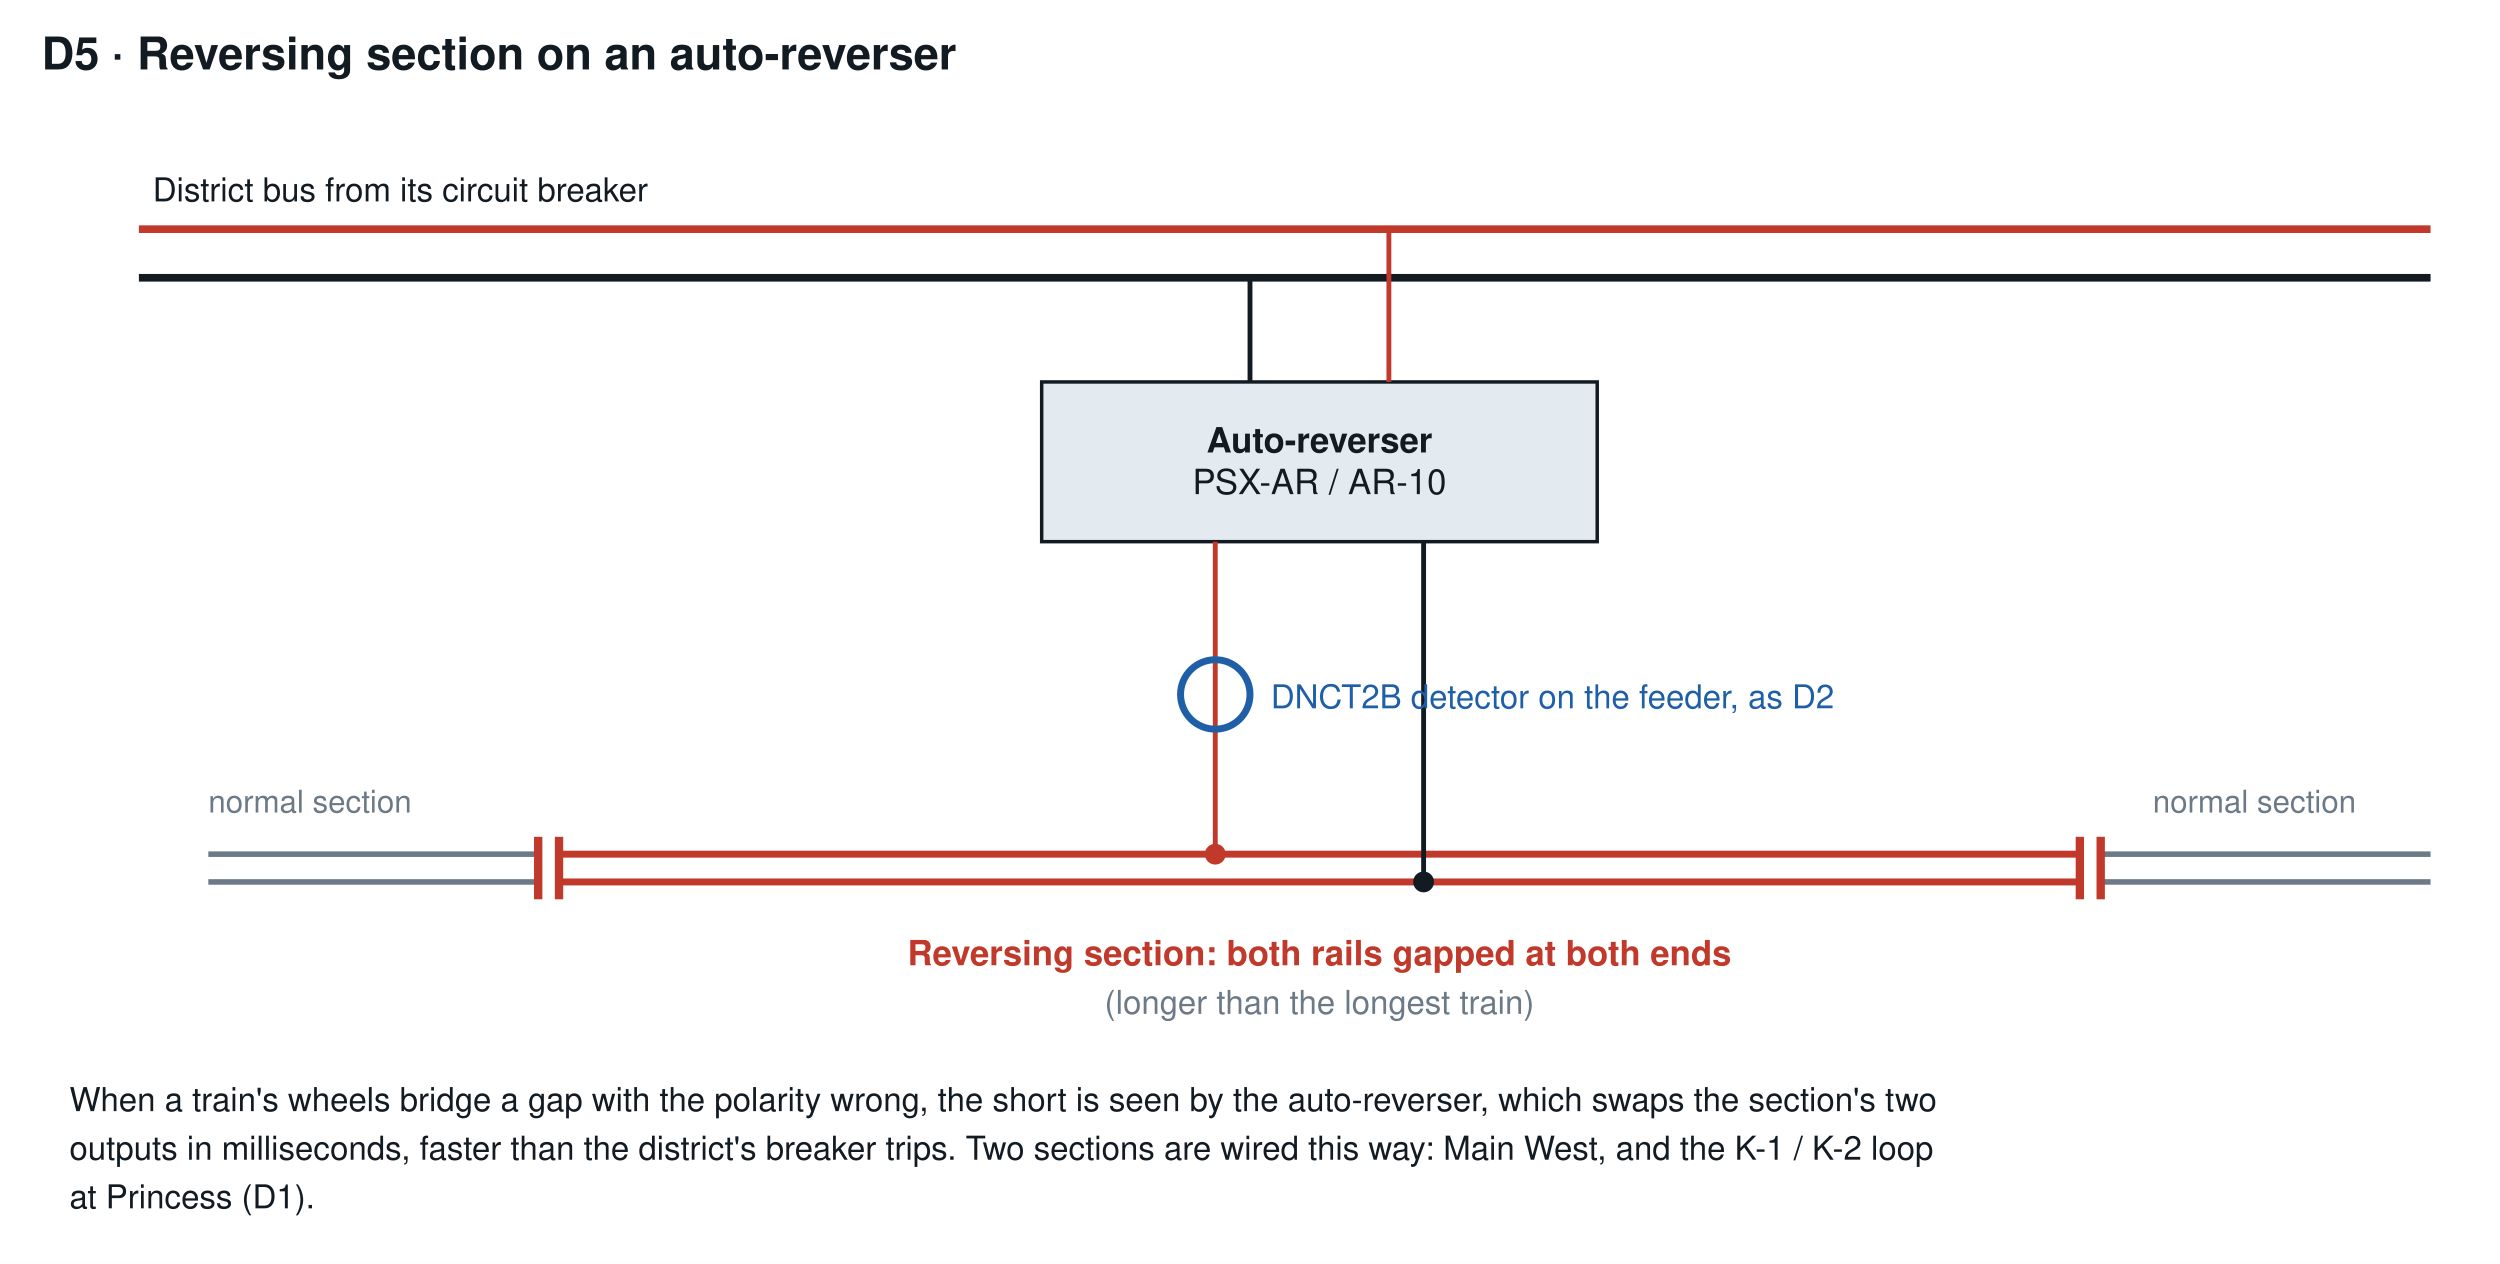
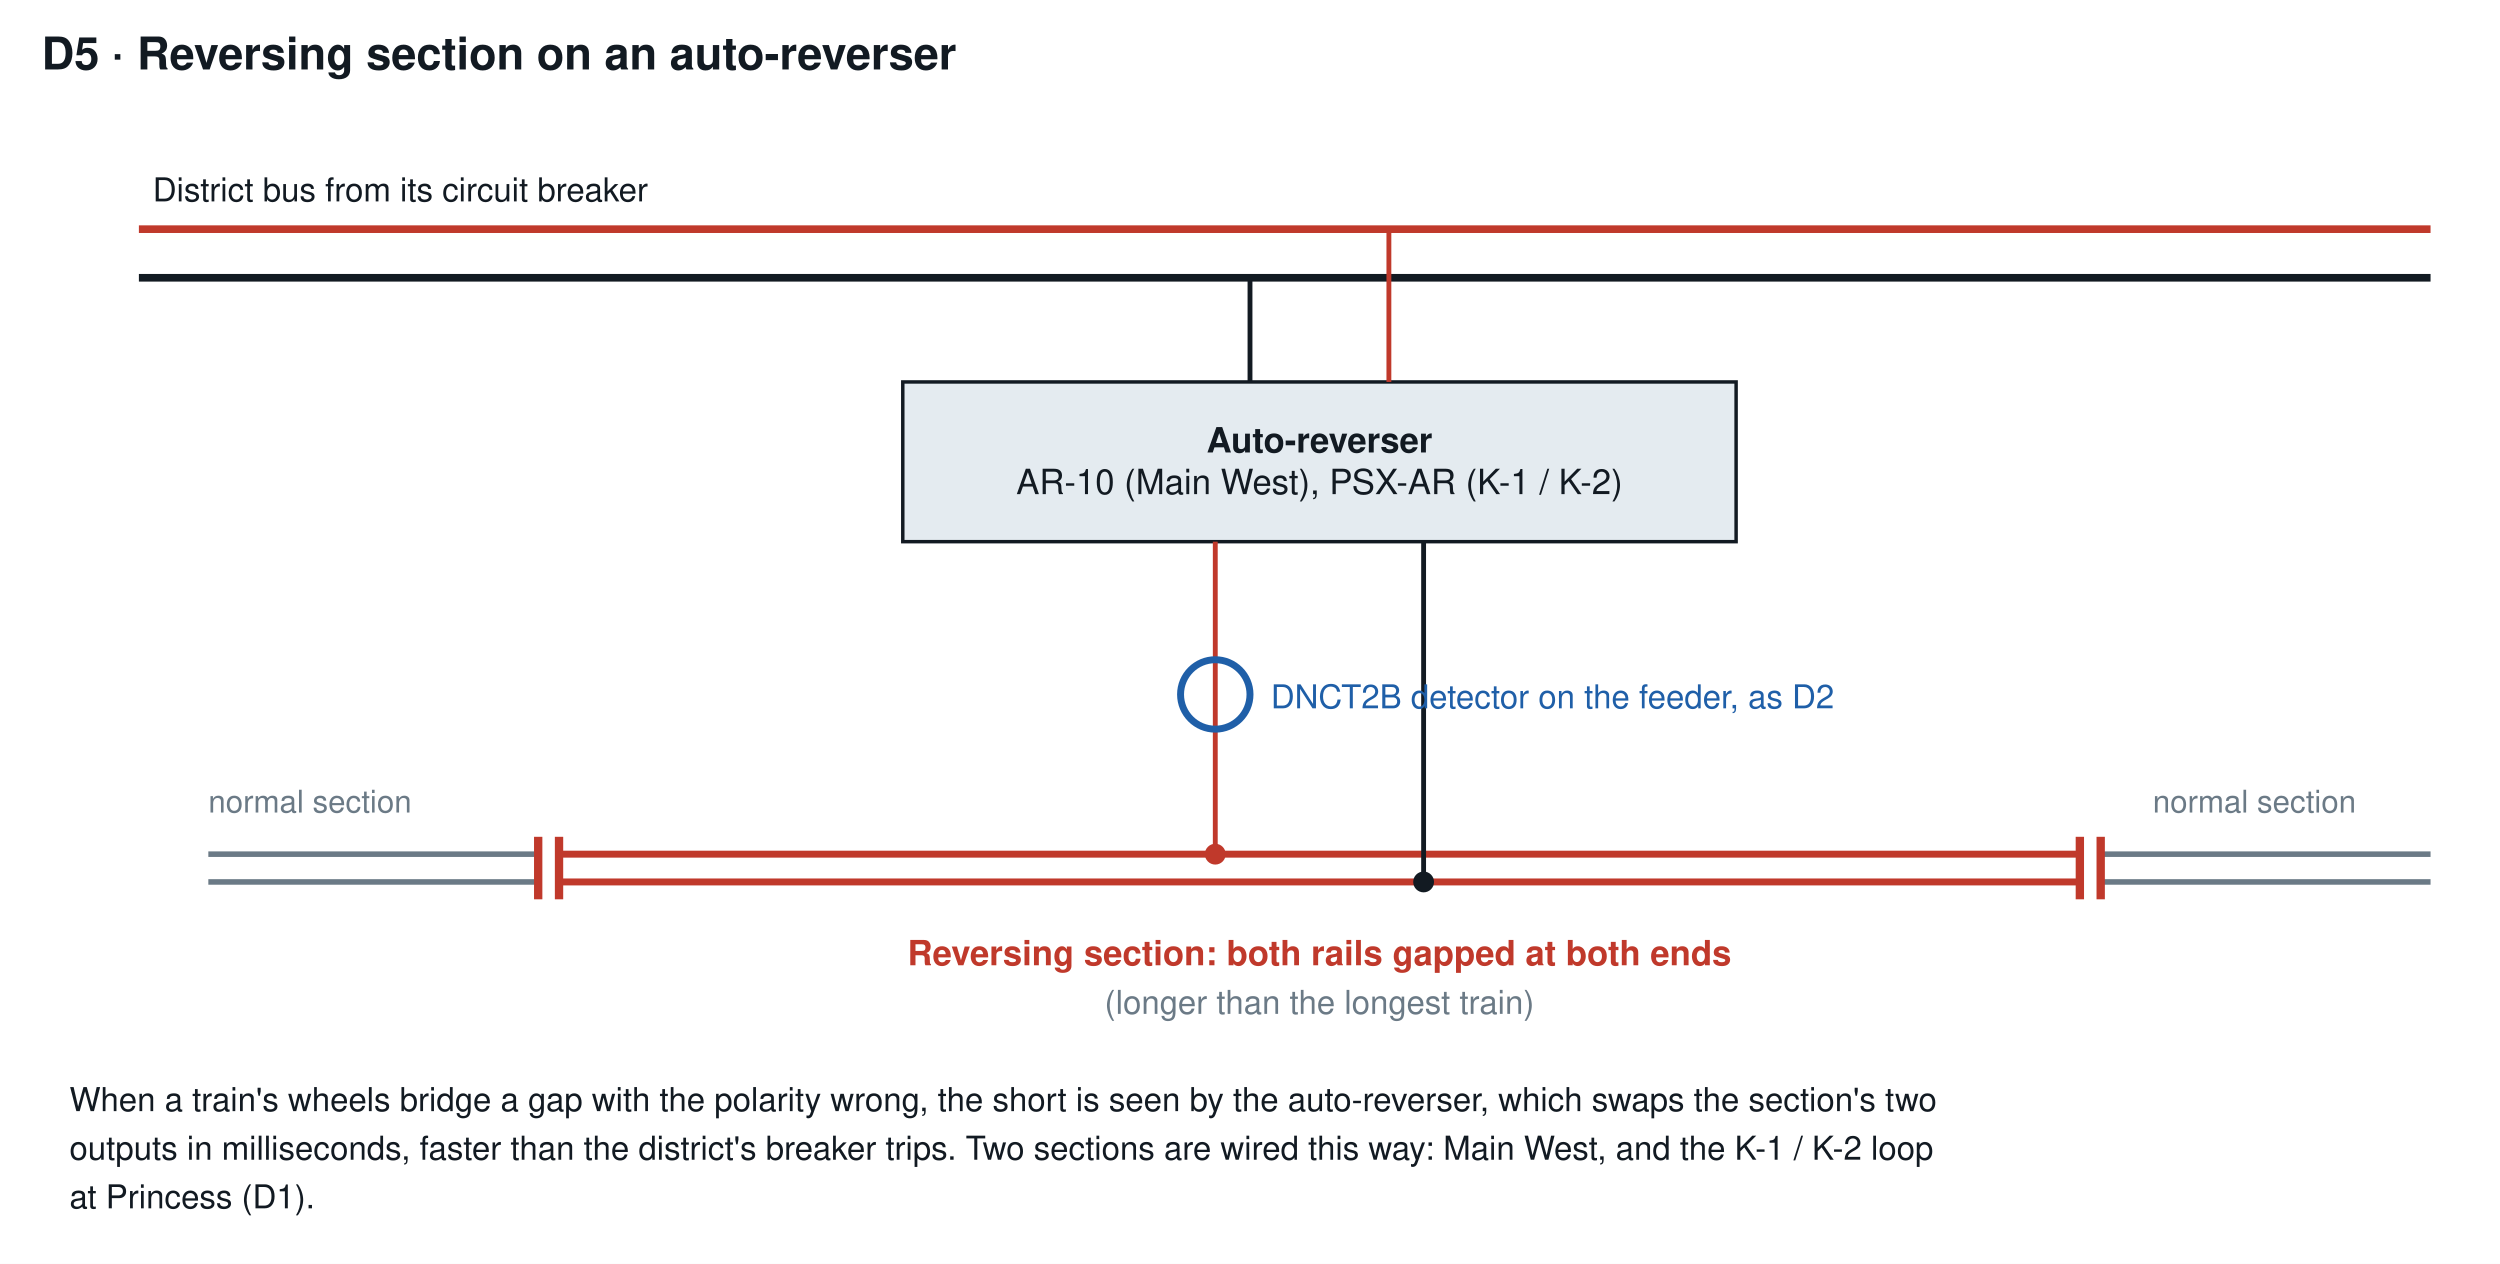
<svg xmlns="http://www.w3.org/2000/svg" viewBox="0 0 720 364" width="720" height="364" font-family="'Helvetica Neue',Helvetica,Arial,sans-serif">
  <rect width="720" height="364" fill="#fff" />
  <text x="12" y="20" font-size="13" font-weight="bold" fill="#121a22">D5 · Reversing section on an auto-reverser</text>
  <path d="M40,66 L700,66" fill="none" stroke="#c0392b" stroke-width="2.2" />
  <path d="M40,80 L700,80" fill="none" stroke="#121a22" stroke-width="2.2" />
  <text x="44" y="58" font-size="9.5" fill="#121a22" text-anchor="start" font-weight="normal">District bus from its circuit breaker</text>
-   <rect x="300" y="110" width="160" height="46" fill="#e4ebf0" stroke="#121a22" />
+   <rect x="260" y="110" width="240" height="46" fill="#e4ebf0" stroke="#121a22" />
  <text x="380.0" y="130.3" font-size="10" text-anchor="middle" font-weight="bold" fill="#121a22">Auto-reverser</text>
-   <text x="380.0" y="142.3" font-size="10" text-anchor="middle" fill="#121a22">PSX-AR / AR-10</text>
+   <text x="380.0" y="142.3" font-size="10" text-anchor="middle" fill="#121a22">AR-10 (Main West), PSX-AR (K-1 / K-2)</text>
  <path d="M360,80 L360,110" fill="none" stroke="#121a22" stroke-width="1.4" />
  <path d="M400,66 L400,110" fill="none" stroke="#c0392b" stroke-width="1.4" />
  <path d="M160,246 L600,246 M160,254 L600,254" stroke="#c0392b" stroke-width="2" />
  <path d="M60,246 L156,246 M60,254 L156,254" stroke="#6b7a86" stroke-width="1.6" />
  <path d="M604,246 L700,246 M604,254 L700,254" stroke="#6b7a86" stroke-width="1.6" />
  <path d="M155,241 L155,259 M161,241 L161,259" stroke="#c0392b" stroke-width="2.4" />
  <path d="M599,241 L599,259 M605,241 L605,259" stroke="#c0392b" stroke-width="2.4" />
  <text x="380" y="278" font-size="10" fill="#c0392b" text-anchor="middle" font-weight="bold">Reversing section: both rails gapped at both ends</text>
  <text x="380" y="292" font-size="9.5" fill="#6b7a86" text-anchor="middle" font-weight="normal">(longer than the longest train)</text>
  <path d="M350,156 L350,246" fill="none" stroke="#c0392b" stroke-width="1.4" />
  <path d="M410,156 L410,254" fill="none" stroke="#121a22" stroke-width="1.4" />
  <circle cx="350" cy="246" r="3" fill="#c0392b" />
  <circle cx="410" cy="254" r="3" fill="#121a22" />
  <circle cx="350" cy="200" r="10" fill="none" stroke="#1f5fa8" stroke-width="2" />
  <text x="366" y="204" font-size="9.5" fill="#1f5fa8" text-anchor="start" font-weight="normal">DNCT2B detector on the feeder, as D2</text>
  <text x="60" y="234" font-size="9" fill="#6b7a86" text-anchor="start" font-weight="normal">normal section</text>
  <text x="620" y="234" font-size="9" fill="#6b7a86" text-anchor="start" font-weight="normal">normal section</text>
  <text x="20" y="320" font-size="9.5" fill="#121a22" text-anchor="start" font-weight="normal">When a train's wheels bridge a gap with the polarity wrong, the short is seen by the auto-reverser, which swaps the section's two</text>
  <text x="20" y="334" font-size="9.5" fill="#121a22" text-anchor="start" font-weight="normal">outputs in milliseconds, faster than the district's breaker trips. Two sections are wired this way: Main West, and the K-1 / K-2 loop</text>
  <text x="20" y="348" font-size="9.5" fill="#121a22" text-anchor="start" font-weight="normal">at Princess (D1).</text>
</svg>
